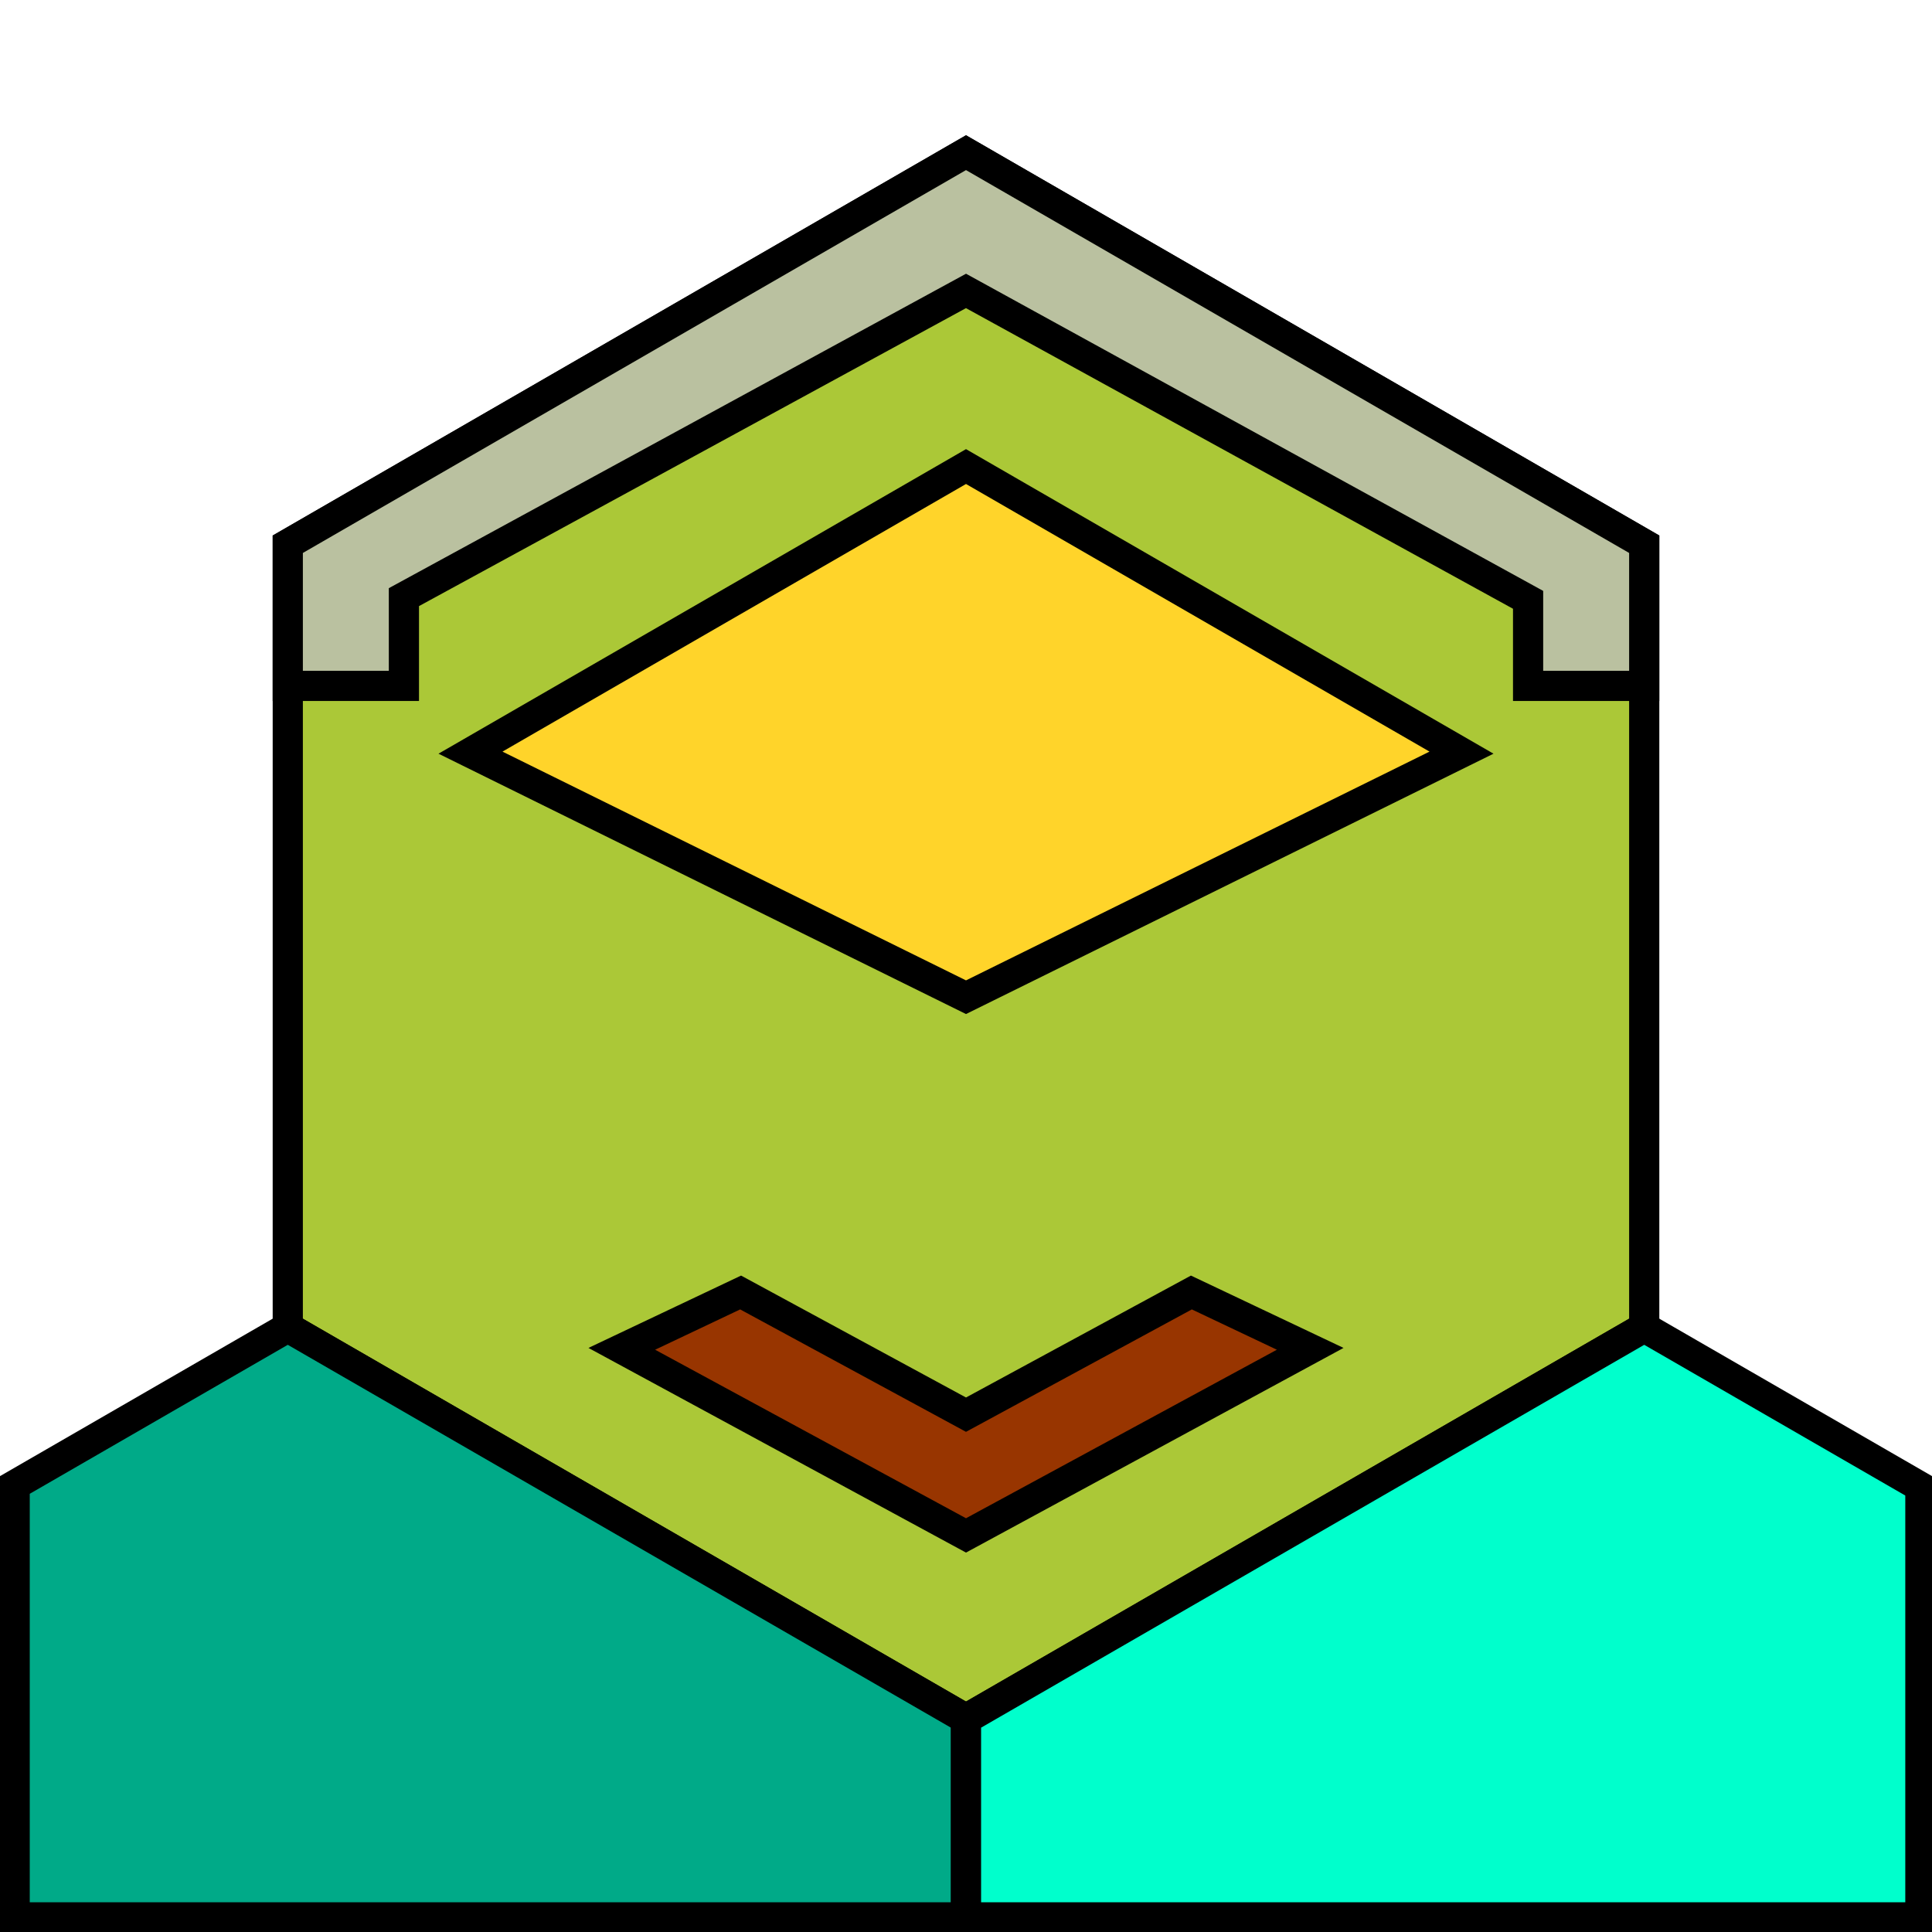
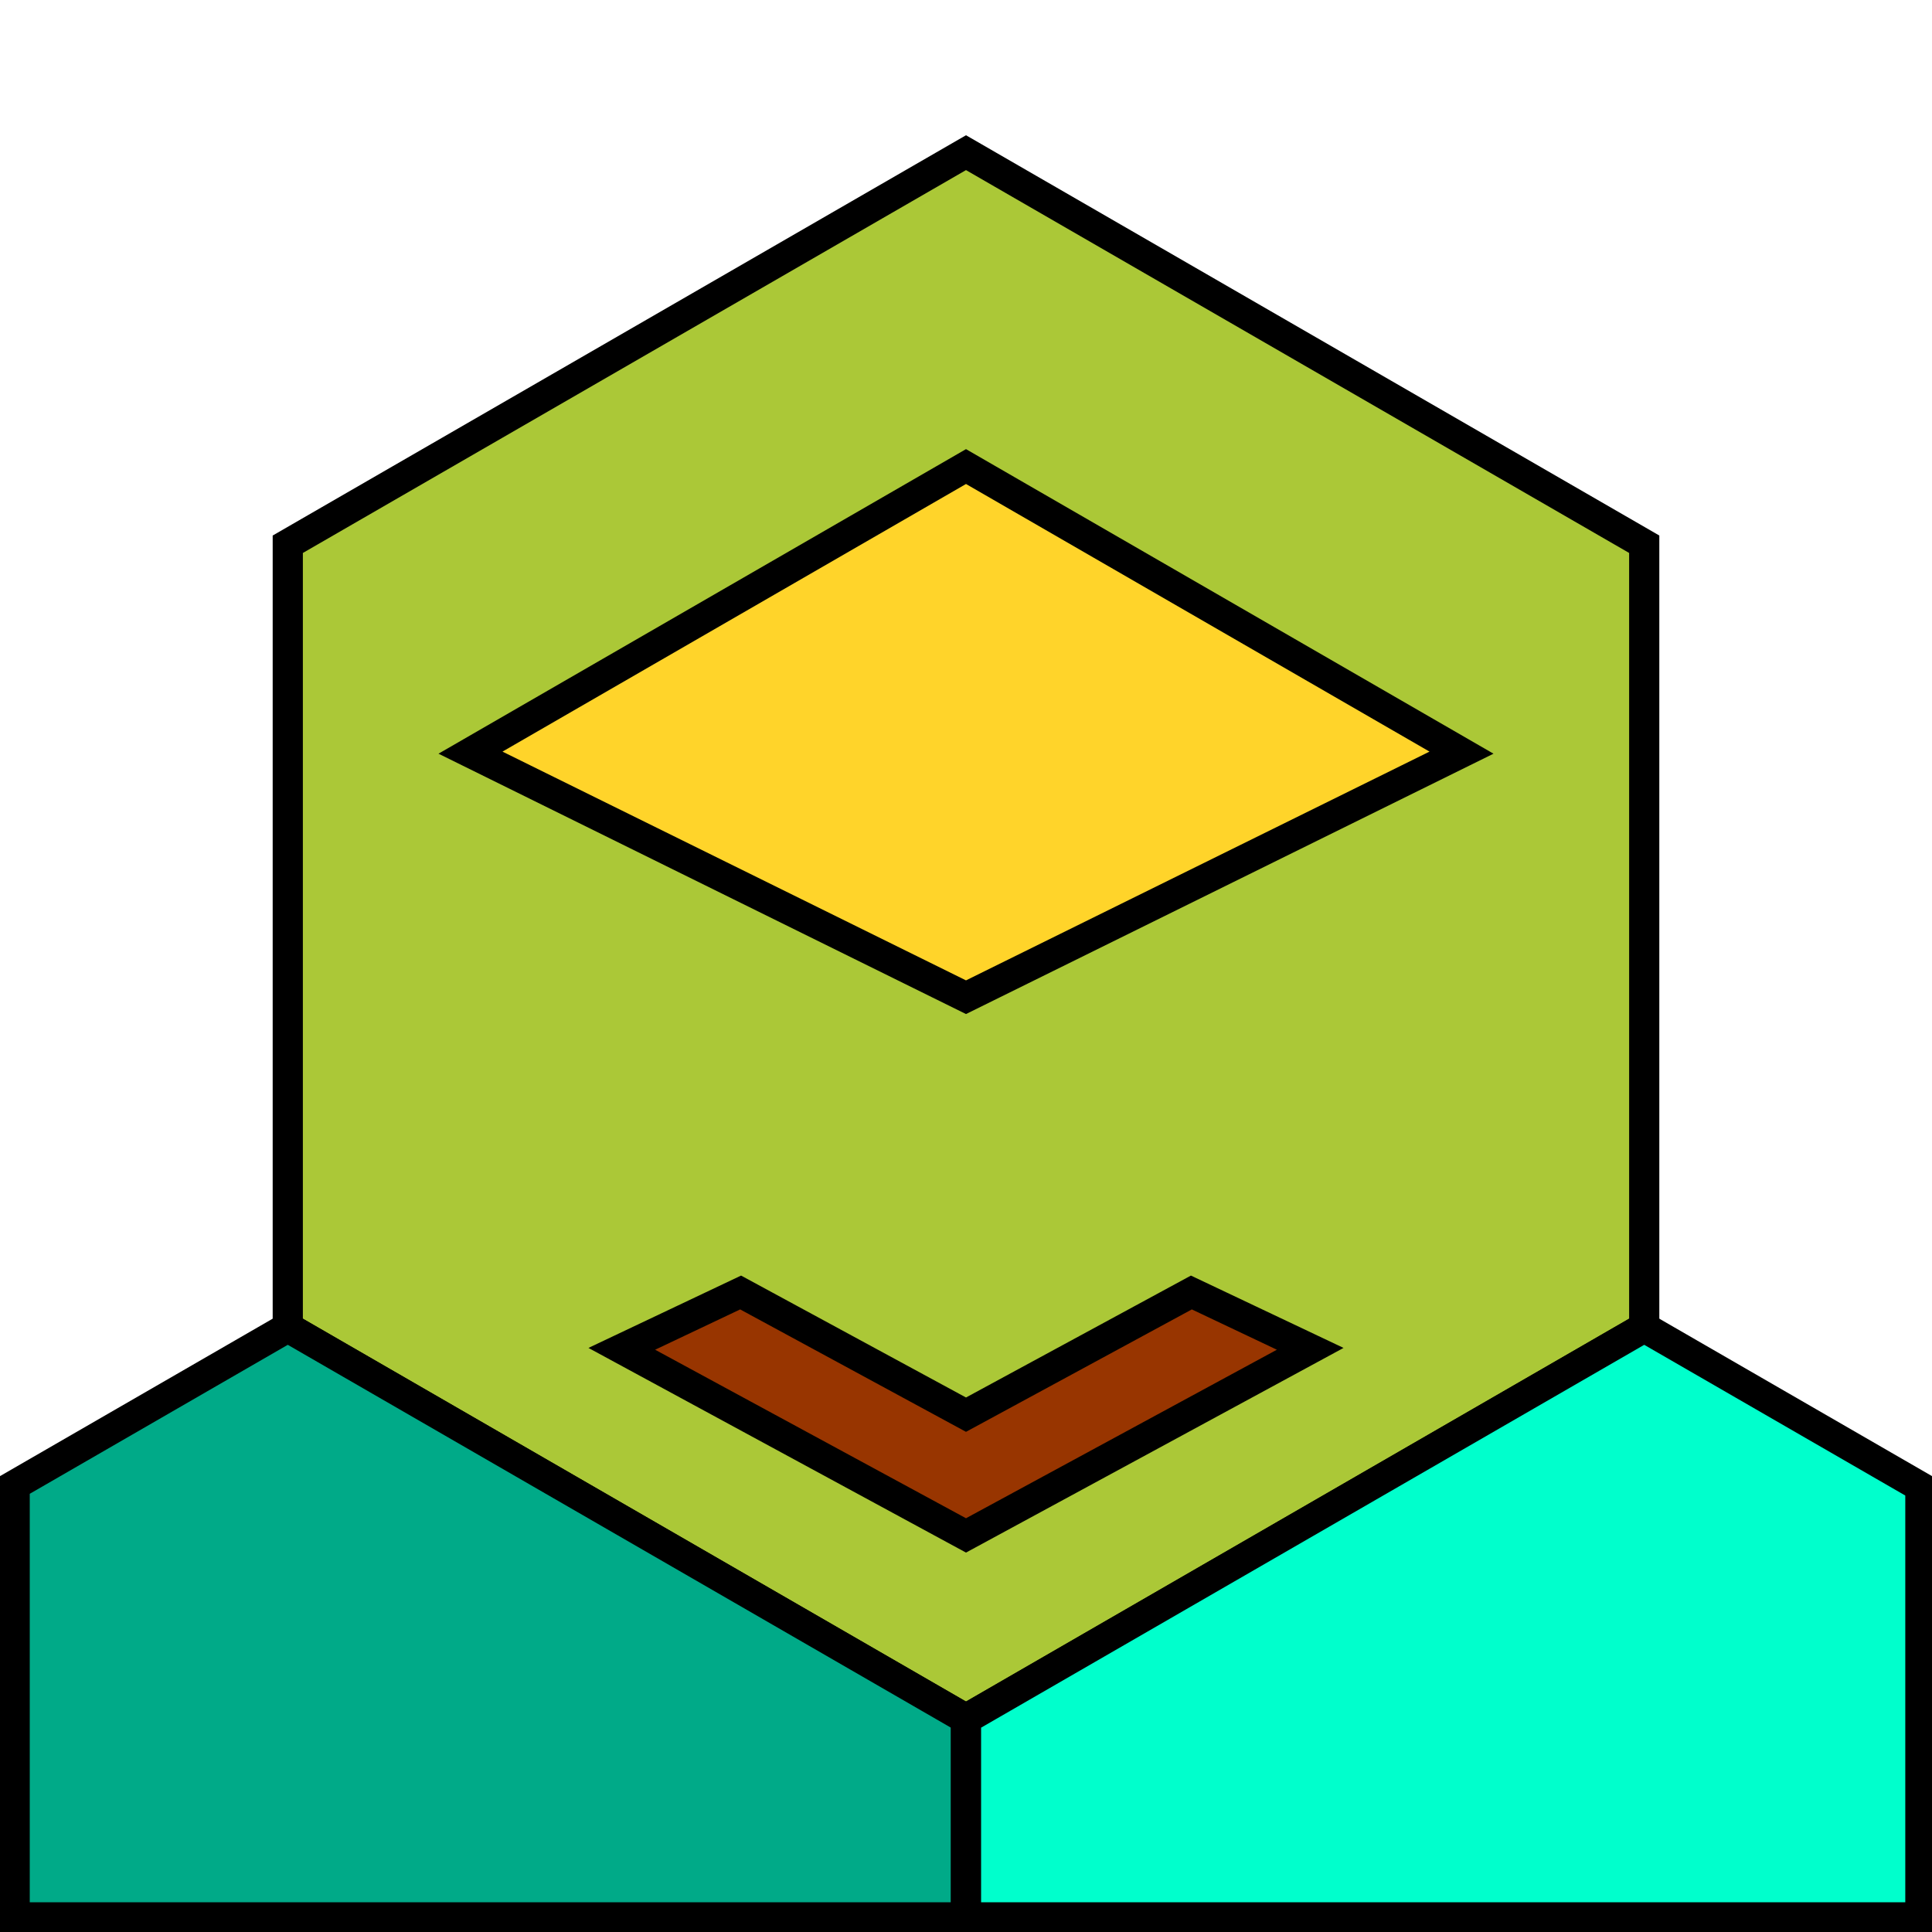
<svg xmlns="http://www.w3.org/2000/svg" width="128" height="128" viewBox="0 0 128 128" id="svg2" version="1.1">
  <defs id="defs4" />
  <g id="layer1" transform="translate(0,-924.3622)">
    <path style="color:#000000;clip-rule:nonzero;display:inline;overflow:visible;visibility:visible;opacity:1;isolation:auto;mix-blend-mode:normal;color-interpolation:sRGB;color-interpolation-filters:linearRGB;solid-color:#000000;solid-opacity:1;fill:#abc837;fill-opacity:1;fill-rule:nonzero;stroke:#000000;stroke-width:2;stroke-linecap:round;stroke-linejoin:miter;stroke-miterlimit:4;stroke-dasharray:none;stroke-dashoffset:0;stroke-opacity:1;color-rendering:auto;image-rendering:auto;shape-rendering:auto;text-rendering:auto;enable-background:accumulate;filter-blend-mode:normal;filter-gaussianBlur-deviation:0" id="path4140" d="M 108.934,1012.305 64,1038.248 l -44.934,-25.943 0,-51.885 L 64,934.477 108.934,960.419 Z" />
-     <path style="color:#000000;clip-rule:nonzero;display:inline;overflow:visible;visibility:visible;opacity:1;isolation:auto;mix-blend-mode:normal;color-interpolation:sRGB;color-interpolation-filters:linearRGB;solid-color:#000000;solid-opacity:1;fill:#bac1a0;fill-opacity:1;fill-rule:nonzero;stroke:#000000;stroke-width:2;stroke-linecap:round;stroke-linejoin:miter;stroke-miterlimit:4;stroke-dasharray:none;stroke-dashoffset:0;stroke-opacity:1;color-rendering:auto;image-rendering:auto;shape-rendering:auto;text-rendering:auto;enable-background:accumulate" d="M 64 10.115 L 19.066 36.057 L 19.066 45.443 L 26.76 45.443 L 26.76 39.562 L 64 19.275 L 101.24 39.74 L 101.24 45.443 L 108.934 45.443 L 108.934 36.057 L 64 10.115 z " transform="translate(0,924.3622)" id="path4140-0" />
    <path style="color:#000000;clip-rule:nonzero;display:inline;overflow:visible;visibility:visible;opacity:1;isolation:auto;mix-blend-mode:normal;color-interpolation:sRGB;color-interpolation-filters:linearRGB;solid-color:#000000;solid-opacity:1;fill:#00aa88;fill-opacity:1;fill-rule:nonzero;stroke:#000000;stroke-width:2;stroke-linecap:round;stroke-linejoin:miter;stroke-miterlimit:4;stroke-dasharray:none;stroke-dashoffset:0;stroke-opacity:1;color-rendering:auto;image-rendering:auto;shape-rendering:auto;text-rendering:auto;enable-background:accumulate" d="M 19.066 87.943 L 0.971 98.391 L 0.971 127.029 L 64 127.029 L 64 113.885 L 19.066 87.943 z " transform="translate(0,924.3622)" id="path4140-8" />
    <path style="color:#000000;clip-rule:nonzero;display:inline;overflow:visible;visibility:visible;opacity:1;isolation:auto;mix-blend-mode:normal;color-interpolation:sRGB;color-interpolation-filters:linearRGB;solid-color:#000000;solid-opacity:1;fill:#00ffcc;fill-opacity:1;fill-rule:nonzero;stroke:#000000;stroke-width:2;stroke-linecap:round;stroke-linejoin:miter;stroke-miterlimit:4;stroke-dasharray:none;stroke-dashoffset:0;stroke-opacity:1;color-rendering:auto;image-rendering:auto;shape-rendering:auto;text-rendering:auto;enable-background:accumulate" d="M 108.934 87.943 L 64 113.885 L 64 127.029 L 127.23 127.029 L 127.23 98.506 L 108.934 87.943 z " transform="translate(0,924.3622)" id="path4140-8-6" />
    <path style="color:#000000;clip-rule:nonzero;display:inline;overflow:visible;visibility:visible;opacity:1;isolation:auto;mix-blend-mode:normal;color-interpolation:sRGB;color-interpolation-filters:linearRGB;solid-color:#000000;solid-opacity:1;fill:#ffd42a;fill-opacity:1;fill-rule:nonzero;stroke:#000000;stroke-width:2;stroke-linecap:round;stroke-linejoin:miter;stroke-miterlimit:4;stroke-dasharray:none;stroke-dashoffset:0;stroke-opacity:1;color-rendering:auto;image-rendering:auto;shape-rendering:auto;text-rendering:auto;enable-background:accumulate" d="M 64,990.43 31.171,974.227 64,955.273 96.829,974.227 Z" id="path4140-2-5" />
    <path style="color:#000000;clip-rule:nonzero;display:inline;overflow:visible;visibility:visible;opacity:1;isolation:auto;mix-blend-mode:normal;color-interpolation:sRGB;color-interpolation-filters:linearRGB;solid-color:#000000;solid-opacity:1;fill:#983500;fill-opacity:1;fill-rule:nonzero;stroke:#000000;stroke-width:2;stroke-linecap:round;stroke-linejoin:miter;stroke-miterlimit:4;stroke-dasharray:none;stroke-dashoffset:0;stroke-opacity:1;color-rendering:auto;image-rendering:auto;shape-rendering:auto;text-rendering:auto;enable-background:accumulate" d="M 49.068 85.631 L 41.195 89.363 L 64 101.725 L 86.805 89.363 L 78.932 85.631 L 64 93.725 L 49.068 85.631 z " transform="translate(0,924.3622)" id="path4140-2-5-6" />
  </g>
</svg>
